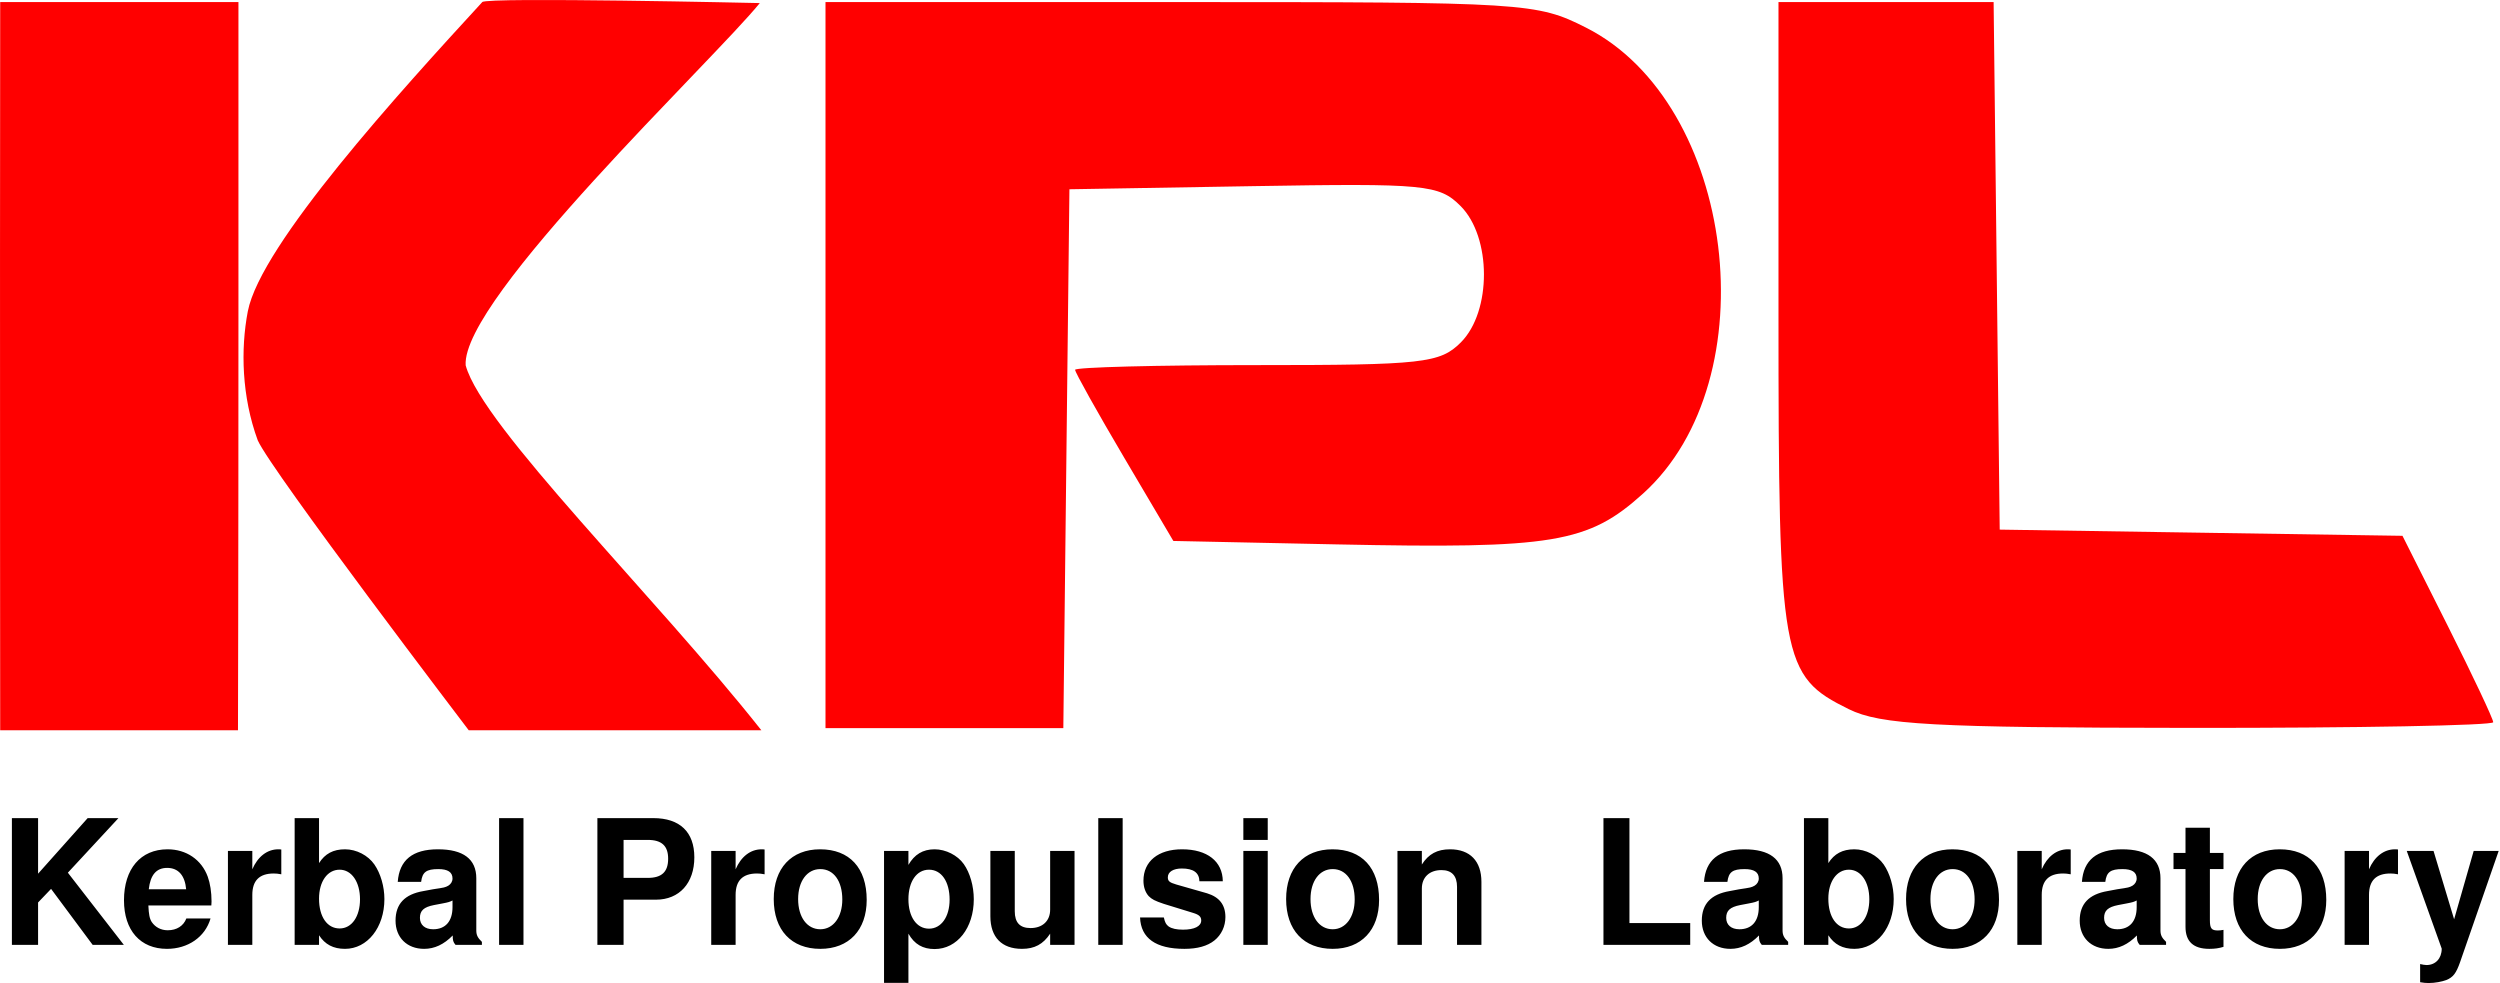
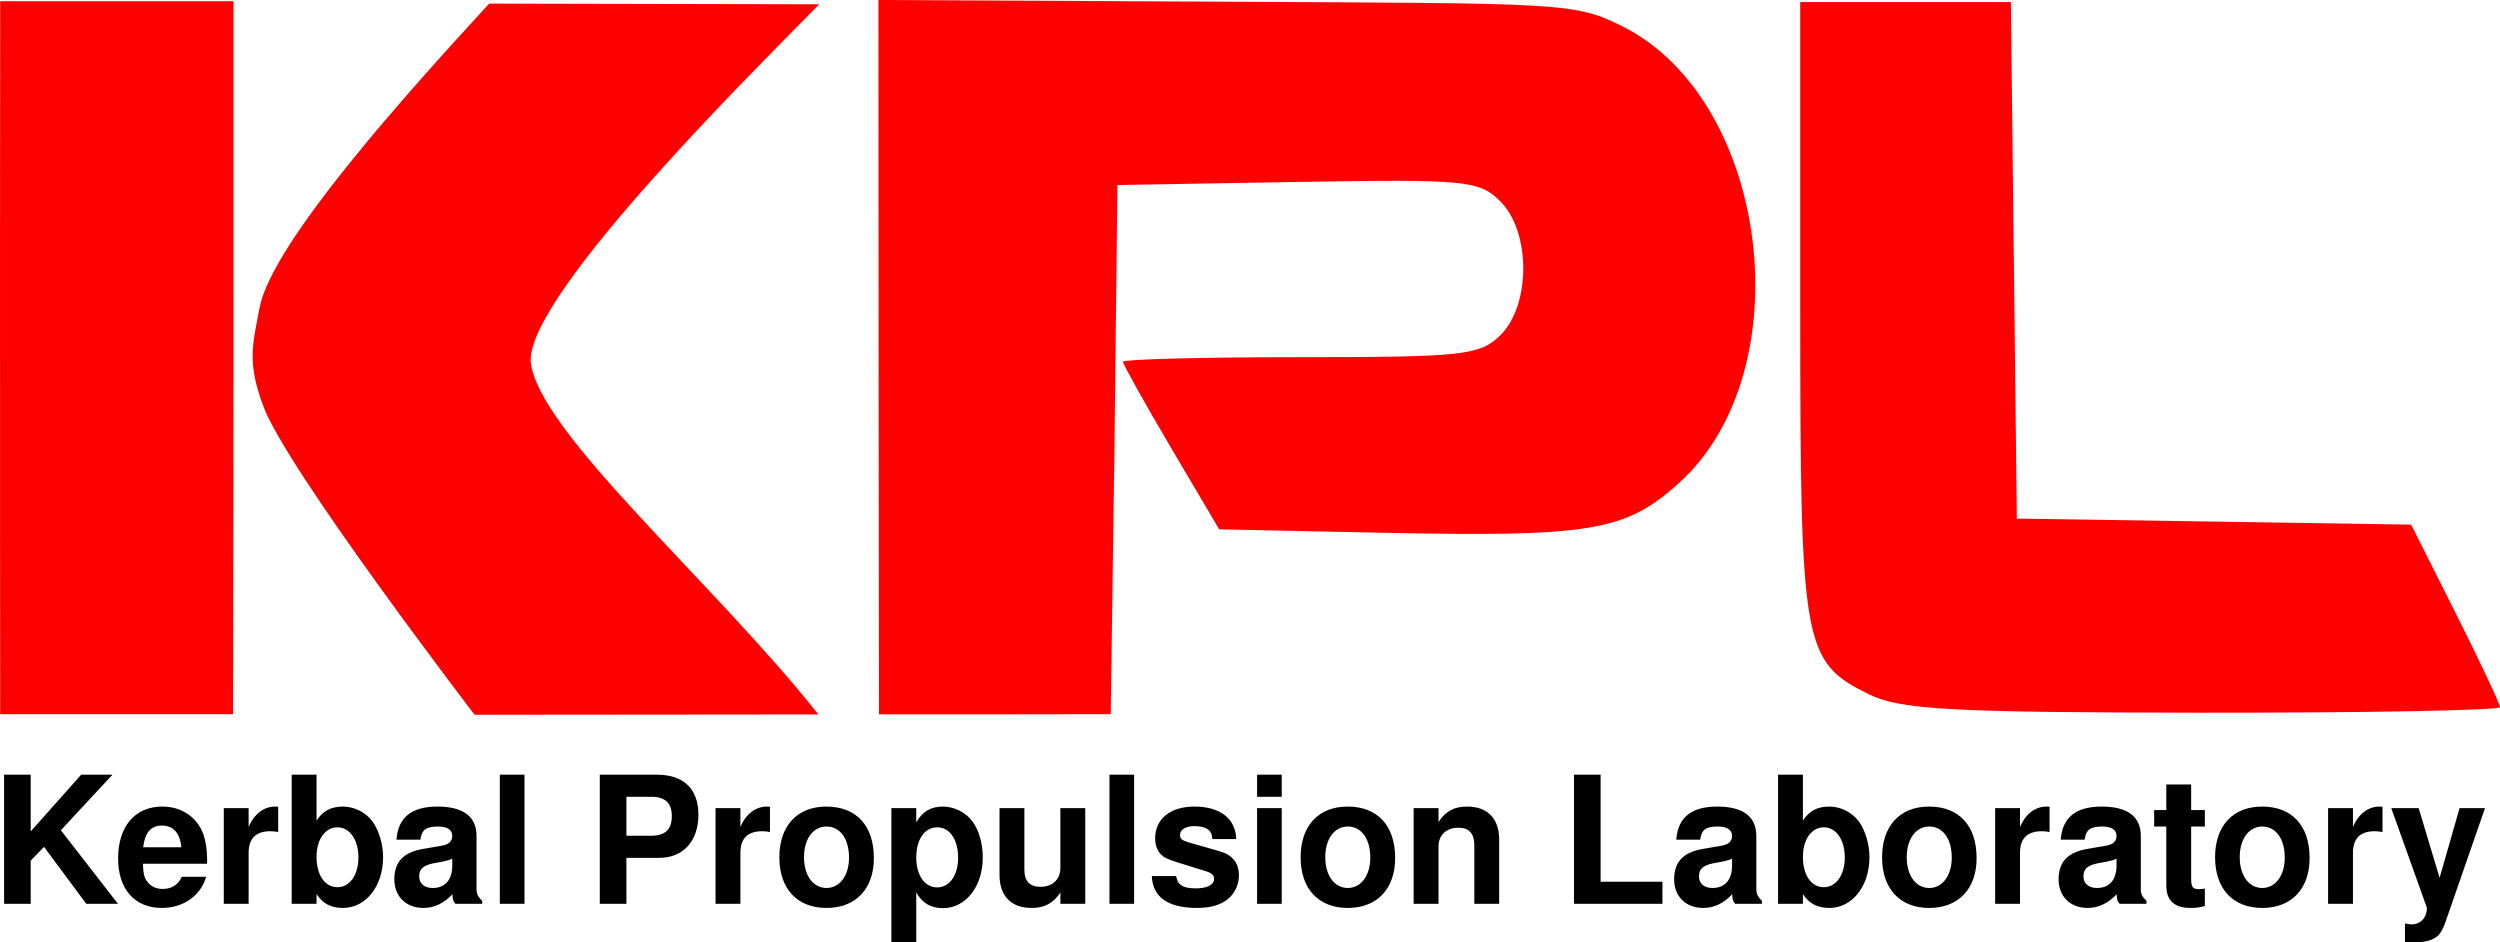
- <svg xmlns="http://www.w3.org/2000/svg" version="1.0" width="195.415" height="76.783" id="svg2">
+ <svg xmlns="http://www.w3.org/2000/svg" version="1.0" width="199.594" height="75.206" id="svg2">
  <defs id="defs124" />
-   <path d="m 0.015,57.084 c 0,0 -0.021,-26.337 -0.014,-37.191 l 0.014,-19.731 H 9.327 18.638 V 23.53 c 0,22.775 -0.036,33.553 -0.036,33.553 z" id="path3203" style="fill:#ff0000;fill-opacity:1" />
-   <path d="M 64.526,28.539 V 0.162 h 27.746 c 27.012,0 27.851,0.053 31.696,1.995 11.706,5.914 14.355,27.488 4.471,36.417 -4.299,3.884 -7.005,4.333 -23.936,3.979 L 91.716,42.284 87.876,35.78 c -2.112,-3.578 -3.84,-6.67 -3.84,-6.873 0,-0.202 6.385,-0.368 14.189,-0.368 13.006,0 14.336,-0.148 15.962,-1.774 2.419,-2.419 2.407,-8.235 -0.022,-10.663 -1.677,-1.677 -2.742,-1.779 -16.184,-1.552 l -14.389,0.244 -0.238,21.061 -0.238,21.061 H 73.821 64.526 V 28.539 Z" id="path3201" style="fill:#ff0000;fill-opacity:1" />
-   <path d="m 144.513,55.433 c -5.287,-2.605 -5.496,-3.783 -5.496,-30.84 V 0.162 h 8.408 8.408 l 0.238,20.618 0.238,20.618 15.741,0.242 15.741,0.242 3.547,7.054 c 1.951,3.88 3.547,7.263 3.547,7.517 0,0.255 -10.675,0.454 -23.722,0.443 -20.092,-0.017 -24.17,-0.241 -26.65,-1.463 z" id="path1873" style="fill:#ff0000;fill-opacity:1" />
-   <path d="M 59.389,0.241 C 55.76,4.725 36.059,23.335 36.399,28.557 c 1.304,4.795 14.837,18.056 23.115,28.527 H 36.641 c 0,0 -15.421,-20.251 -16.494,-22.665 -1.254,-3.413 -1.346,-7.112 -0.777,-10.079 0.999,-5.205 11.879,-17.159 18.328,-24.178 0.311,-0.405 21.69,0.079 21.69,0.079 z" id="path1206" style="fill:#ff0000;fill-opacity:1" />
-   <g id="layer1" transform="translate(-3.691379,-1.162178)" />
-   <text xml:space="preserve" style="font-style:normal;font-weight:normal;font-size:13.6px;line-height:1.25;font-family:sans-serif;letter-spacing:0px;word-spacing:0px;fill:#000000;fill-opacity:1;stroke:none" x="-0.072" y="73.854" id="text1213">
-     <tspan id="tspan1211" x="-0.072" y="73.854" style="font-style:normal;font-variant:normal;font-weight:bold;font-stretch:normal;font-size:13.6px;font-family:Helvetica;-inkscape-font-specification:'Helvetica Bold'">Kerbal Propulsion  Laboratory</tspan>
-   </text>
+   <g id="layer1" transform="translate(-6.716168,-73.20727)" style="display:inline">
+     <path d="m 6.731,130.226 c 0,0 -0.021,-26.337 -0.014,-37.191 l 0.014,-19.731 h 9.311 9.311 v 23.369 c 0,22.775 -0.036,33.553 -0.036,33.553 z" id="path3203" style="fill:#ff0000;fill-opacity:1" />
+     <path d="m 76.862,101.722 -0.015,-28.515 27.761,0.138 c 27.012,0.134 27.851,0.053 31.696,1.995 11.706,5.914 14.355,27.488 4.471,36.417 -4.299,3.884 -7.005,4.333 -23.936,3.979 l -12.787,-0.268 -3.84,-6.505 c -2.112,-3.578 -3.84,-6.67 -3.84,-6.873 0,-0.202 6.385,-0.368 14.189,-0.368 13.006,0 14.336,-0.148 15.962,-1.774 2.419,-2.419 2.407,-8.235 -0.022,-10.663 -1.677,-1.677 -2.742,-1.779 -16.184,-1.552 L 95.928,87.977 95.69,109.038 95.393,130.225 c -6.167,0.016 -12.334,0.013 -18.501,0.012 l -0.03,-28.515 z" id="path3201" style="fill:#ff0000;fill-opacity:1" />
+     <path d="m 155.938,128.645 c -5.287,-2.605 -5.496,-3.783 -5.496,-30.84 V 73.374 h 8.408 8.408 l 0.238,20.618 0.238,20.618 15.741,0.242 15.741,0.242 3.547,7.054 c 1.951,3.88 3.547,7.263 3.547,7.517 0,0.255 -10.675,0.454 -23.722,0.443 -20.092,-0.017 -24.17,-0.241 -26.65,-1.463 z" id="path1873" style="fill:#ff0000;fill-opacity:1" />
+     <path d="m 72.118,73.55 c -3.972,4.084 -23.317,23.039 -23.032,28.508 0.491,5.536 14.69,17.718 22.968,28.189 l -27.448,0.025 c 0,0 -15.189,-19.828 -16.904,-24.732 -1.254,-3.413 -0.827,-4.808 -0.258,-7.775 0.999,-5.205 11.875,-17.251 18.324,-24.27 z" id="path1206" style="fill:#ff0000;fill-opacity:1" />
+     <text xml:space="preserve" style="font-style:normal;font-weight:normal;font-size:14.133px;line-height:1.25;font-family:sans-serif;letter-spacing:0px;word-spacing:0px;fill:#000000;fill-opacity:1;stroke:none" x="5.998" y="145.37" id="text1475">
+       <tspan id="tspan1473" x="5.998" y="145.37" style="font-style:normal;font-variant:normal;font-weight:bold;font-stretch:normal;font-size:14.133px;font-family:Helvetica;-inkscape-font-specification:'Helvetica Bold'">Kerbal Propulsion Laboratory</tspan>
+     </text>
+   </g>
</svg>
